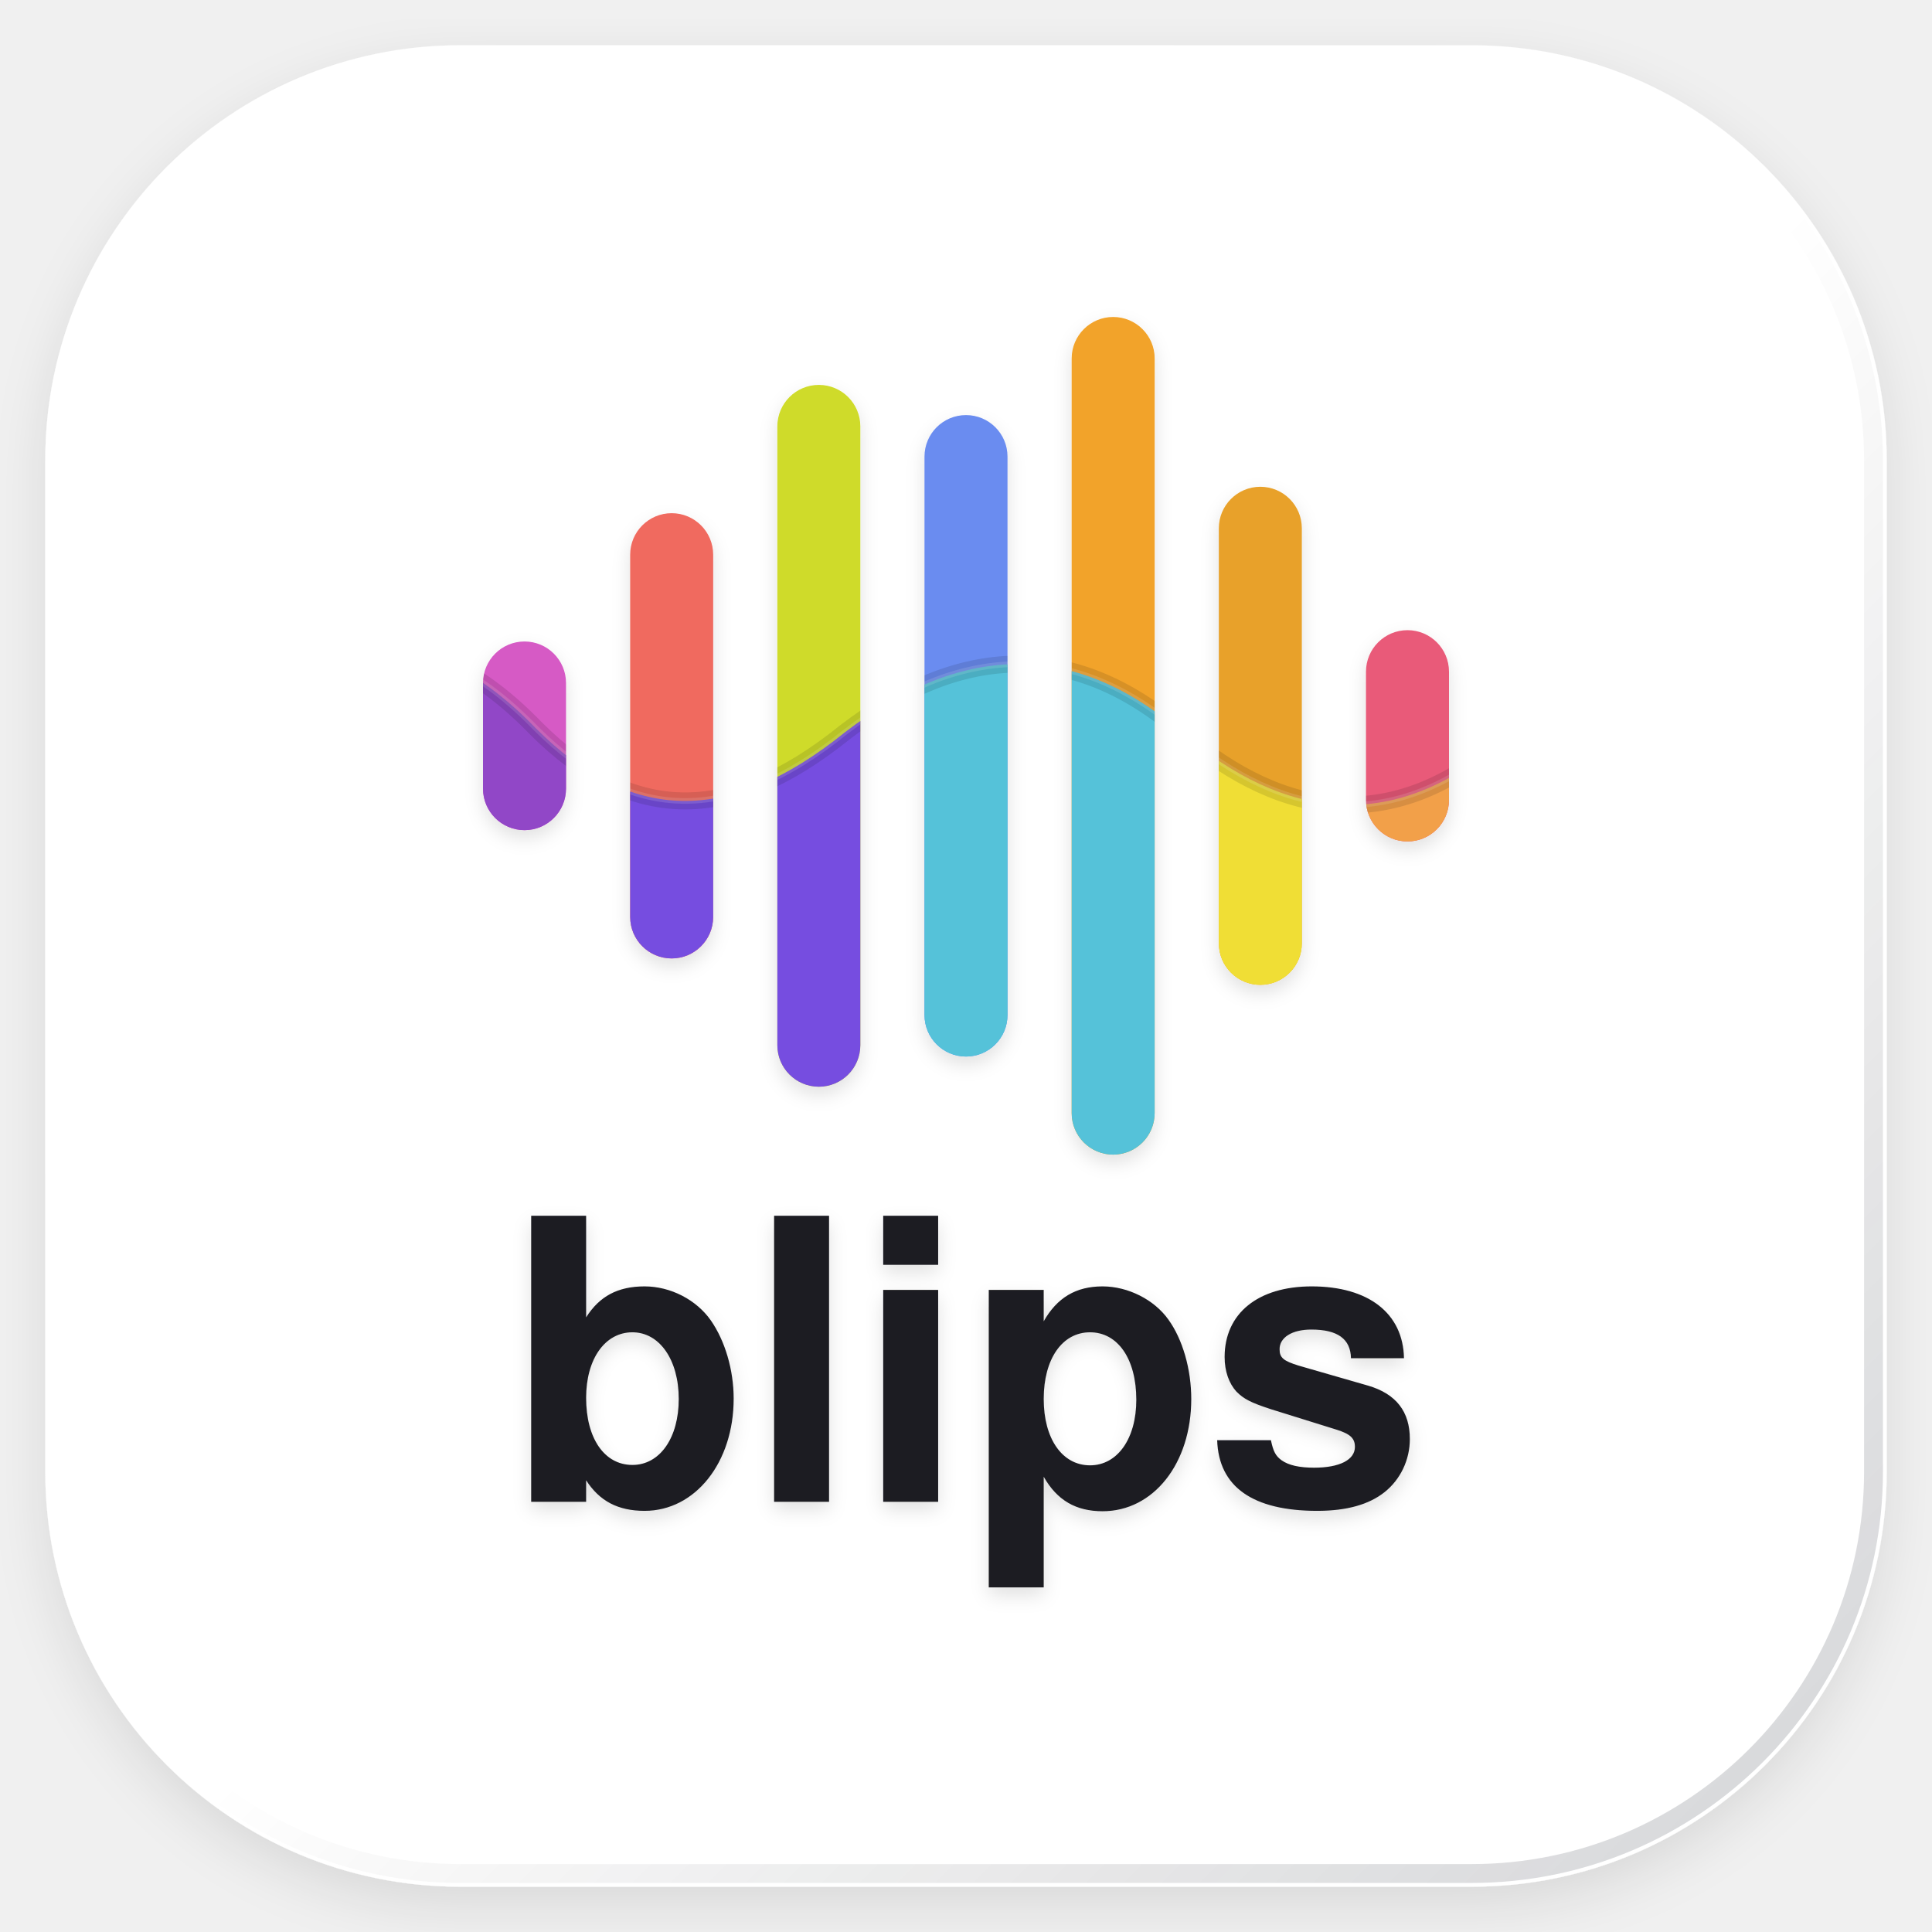
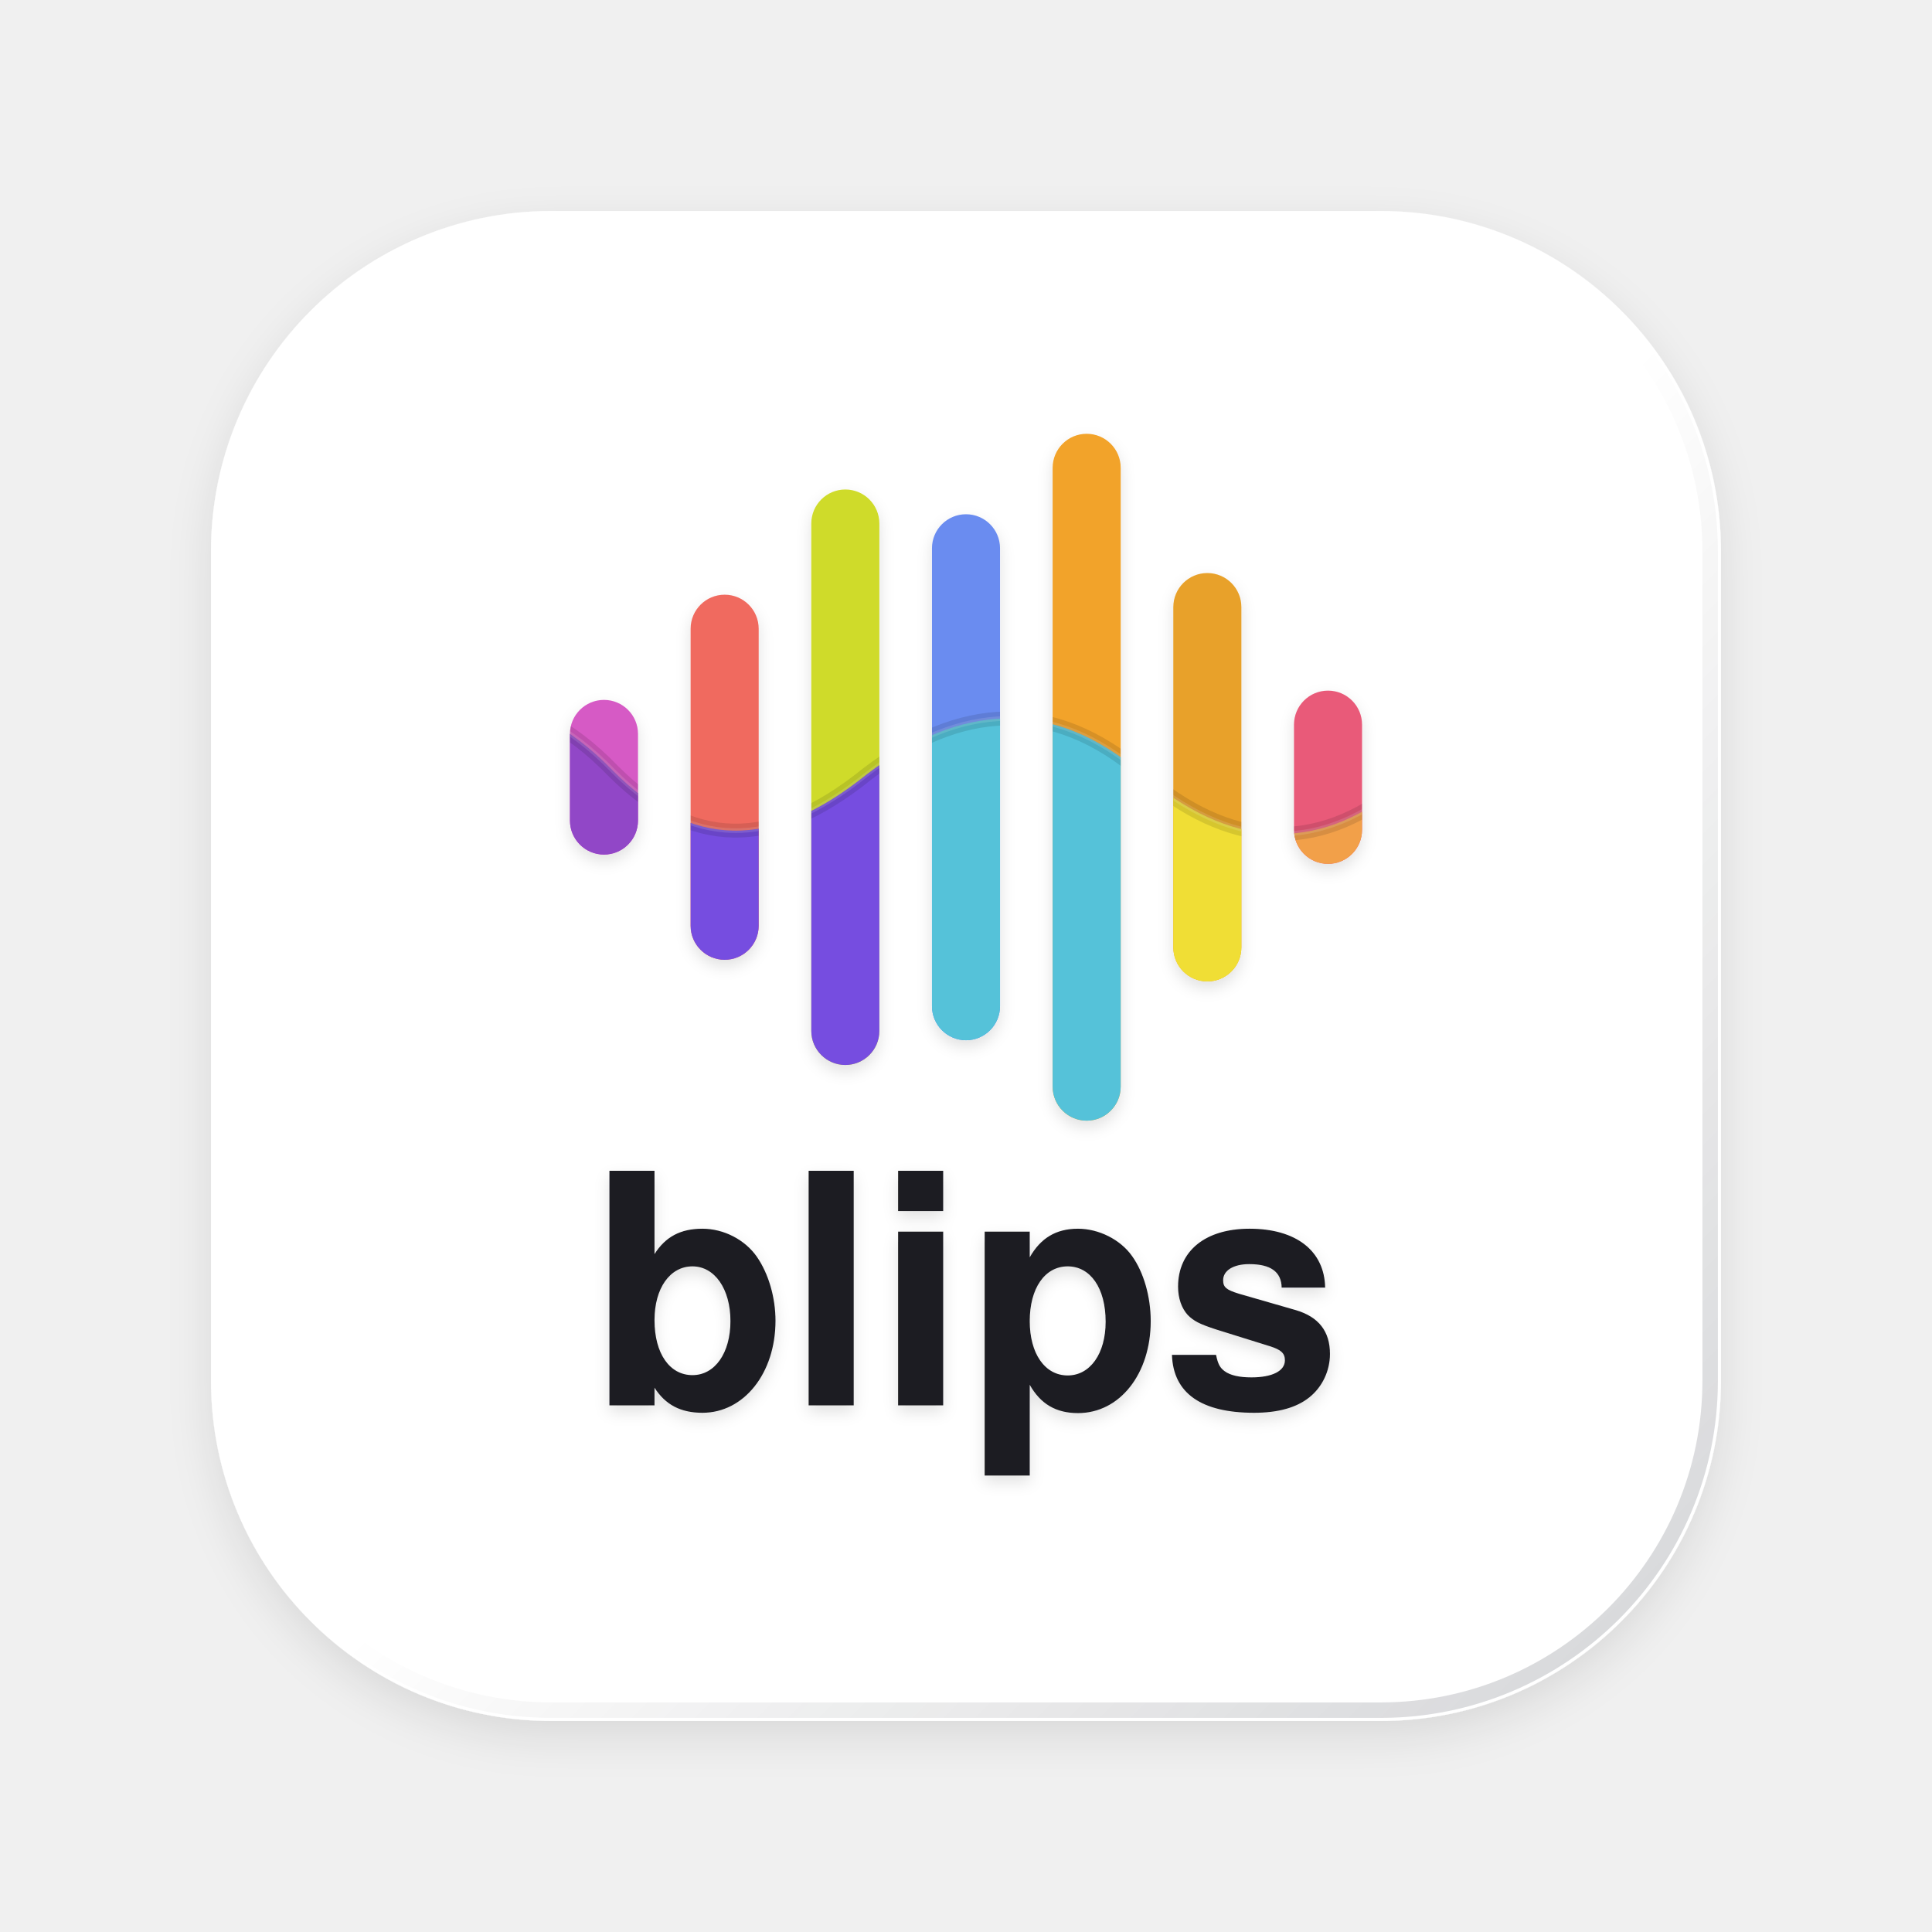
<svg xmlns="http://www.w3.org/2000/svg" width="1024" height="1024" viewBox="0 0 1024 1024">
  <defs>
    <linearGradient id="edgeLight" x1="0%" y1="0%" x2="100%" y2="100%">
      <stop offset="0%" stop-color="#FFFFFF" stop-opacity="0.28" />
      <stop offset="36%" stop-color="#FFFFFF" stop-opacity="0.08" />
      <stop offset="64%" stop-color="#FFFFFF" stop-opacity="0" />
      <stop offset="100%" stop-color="#FFFFFF" stop-opacity="0" />
    </linearGradient>
    <linearGradient id="edgeShade" x1="0%" y1="0%" x2="100%" y2="100%">
      <stop offset="0%" stop-color="#000000" stop-opacity="0" />
      <stop offset="52%" stop-color="#000000" stop-opacity="0" />
      <stop offset="100%" stop-color="#0E1527" stop-opacity="0.18" />
    </linearGradient>
    <filter id="tileShadow" x="-10%" y="-10%" width="120%" height="130%" color-interpolation-filters="sRGB">
      <feDropShadow dx="0" dy="10" stdDeviation="14" flood-color="#0E1527" flood-opacity="0.10" />
    </filter>
    <filter id="logoEmboss" x="-20%" y="-20%" width="140%" height="160%" color-interpolation-filters="sRGB">
      <feDropShadow dx="-1.4" dy="-1.4" stdDeviation="1.7" flood-color="#FFFFFF" flood-opacity="0.56" />
      <feDropShadow dx="0" dy="4.2" stdDeviation="4.8" flood-color="#0E1527" flood-opacity="0.12" />
    </filter>
    <clipPath id="tileClip">
      <rect x="24" y="24" width="976" height="976" rx="220" />
    </clipPath>
    <clipPath id="barsClip">
      <rect x="-256" y="-50" width="44" height="100" rx="22" />
      <rect x="-178" y="-118" width="44" height="236" rx="22" />
      <rect x="-100" y="-186" width="44" height="372" rx="22" />
      <rect x="-22" y="-170" width="44" height="340" rx="22" />
      <rect x="56" y="-222" width="44" height="444" rx="22" />
      <rect x="134" y="-132" width="44" height="264" rx="22" />
      <rect x="212" y="-56" width="44" height="112" rx="22" />
    </clipPath>
    <clipPath id="lowerWaveClip">
      <path d="M -380 2 C -342 -58 -286 -64 -228 -4 C -178 46 -126 48 -64 -2 C -4 -48 56 -52 114 -2 C 170 46 226 50 280 6 C 314 -16 330 -16 340 -8 L 360 280 L -360 280 Z" />
    </clipPath>
  </defs>
-   <g filter="url(#tileShadow)">
-     <rect x="24" y="24" width="976" height="976" rx="220" fill="#FFFFFF" />
-   </g>
-   <g clip-path="url(#tileClip)">
-     <rect x="29" y="29" width="966" height="966" rx="215" fill="none" stroke="url(#edgeLight)" stroke-width="10" />
-     <rect x="31" y="31" width="962" height="962" rx="213" fill="none" stroke="url(#edgeShade)" stroke-width="10" />
-   </g>
-   <g filter="url(#logoEmboss)">
-     <g transform="translate(512 390)">
-       <rect x="-256" y="-50" width="44" height="100" rx="22" fill="#D65AC5" />
-       <rect x="-178" y="-118" width="44" height="236" rx="22" fill="#F06A5F" />
-       <rect x="-100" y="-186" width="44" height="372" rx="22" fill="#CFDB2C" />
-       <rect x="-22" y="-170" width="44" height="340" rx="22" fill="#6A8CF0" />
-       <rect x="56" y="-222" width="44" height="444" rx="22" fill="#F2A32C" />
-       <rect x="134" y="-132" width="44" height="264" rx="22" fill="#E8A12A" />
-       <rect x="212" y="-56" width="44" height="112" rx="22" fill="#E95A79" />
-       <g clip-path="url(#barsClip)">
-         <g clip-path="url(#lowerWaveClip)">
-           <rect x="-256" y="-50" width="44" height="100" rx="22" fill="#9147C7" />
-           <rect x="-178" y="-118" width="44" height="236" rx="22" fill="#764EE0" />
-           <rect x="-100" y="-186" width="44" height="372" rx="22" fill="#764EE0" />
-           <rect x="-22" y="-170" width="44" height="340" rx="22" fill="#54C2D9" />
-           <rect x="56" y="-222" width="44" height="444" rx="22" fill="#54C2D9" />
-           <rect x="134" y="-132" width="44" height="264" rx="22" fill="#F0DE35" />
-           <rect x="212" y="-56" width="44" height="112" rx="22" fill="#F2A04A" />
+   <g transform="translate(512 512) scale(0.82) translate(-512 -512)">
+     <g filter="url(#tileShadow)">
+       <rect x="24" y="24" width="976" height="976" rx="220" fill="#FFFFFF" />
+     </g>
+     <g clip-path="url(#tileClip)">
+       <rect x="29" y="29" width="966" height="966" rx="215" fill="none" stroke="url(#edgeLight)" stroke-width="10" />
+       <rect x="31" y="31" width="962" height="962" rx="213" fill="none" stroke="url(#edgeShade)" stroke-width="10" />
+     </g>
+     <g filter="url(#logoEmboss)">
+       <g transform="translate(512 390)">
+         <rect x="-256" y="-50" width="44" height="100" rx="22" fill="#D65AC5" />
+         <rect x="-178" y="-118" width="44" height="236" rx="22" fill="#F06A5F" />
+         <rect x="-100" y="-186" width="44" height="372" rx="22" fill="#CFDB2C" />
+         <rect x="-22" y="-170" width="44" height="340" rx="22" fill="#6A8CF0" />
+         <rect x="56" y="-222" width="44" height="444" rx="22" fill="#F2A32C" />
+         <rect x="134" y="-132" width="44" height="264" rx="22" fill="#E8A12A" />
+         <rect x="212" y="-56" width="44" height="112" rx="22" fill="#E95A79" />
+         <g clip-path="url(#barsClip)">
+           <g clip-path="url(#lowerWaveClip)">
+             <rect x="-256" y="-50" width="44" height="100" rx="22" fill="#9147C7" />
+             <rect x="-178" y="-118" width="44" height="236" rx="22" fill="#764EE0" />
+             <rect x="-100" y="-186" width="44" height="372" rx="22" fill="#764EE0" />
+             <rect x="-22" y="-170" width="44" height="340" rx="22" fill="#54C2D9" />
+             <rect x="56" y="-222" width="44" height="444" rx="22" fill="#54C2D9" />
+             <rect x="134" y="-132" width="44" height="264" rx="22" fill="#F0DE35" />
+             <rect x="212" y="-56" width="44" height="112" rx="22" fill="#F2A04A" />
+           </g>
+           <path d="M -380 2 C -342 -58 -286 -64 -228 -4 C -178 46 -126 48 -64 -2 C -4 -48 56 -52 114 -2 C 170 46 226 50 280 6 C 314 -16 330 -16 340 -8" fill="none" stroke="#000000" stroke-width="9" stroke-linecap="round" opacity="0.11" />
+           <path d="M -380 2 C -342 -58 -286 -64 -228 -4 C -178 46 -126 48 -64 -2 C -4 -48 56 -52 114 -2 C 170 46 226 50 280 6 C 314 -16 330 -16 340 -8" fill="none" stroke="#FFFFFF" stroke-width="3" stroke-linecap="round" opacity="0.12" />
        </g>
-         <path d="M -380 2 C -342 -58 -286 -64 -228 -4 C -178 46 -126 48 -64 -2 C -4 -48 56 -52 114 -2 C 170 46 226 50 280 6 C 314 -16 330 -16 340 -8" fill="none" stroke="#000000" stroke-width="9" stroke-linecap="round" opacity="0.11" />
-         <path d="M -380 2 C -342 -58 -286 -64 -228 -4 C -178 46 -126 48 -64 -2 C -4 -48 56 -52 114 -2 C 170 46 226 50 280 6 C 314 -16 330 -16 340 -8" fill="none" stroke="#FFFFFF" stroke-width="3" stroke-linecap="round" opacity="0.12" />
      </g>
+       <text x="512" y="796" text-anchor="middle" fill="#1D1D22" font-family="Avenir Next, Avenir, Helvetica, Arial, sans-serif" font-size="208" font-weight="700">blips</text>
    </g>
-     <text x="512" y="796" text-anchor="middle" fill="#1D1D22" font-family="Avenir Next, Avenir, Helvetica, Arial, sans-serif" font-size="208" font-weight="700">blips</text>
  </g>
</svg>
